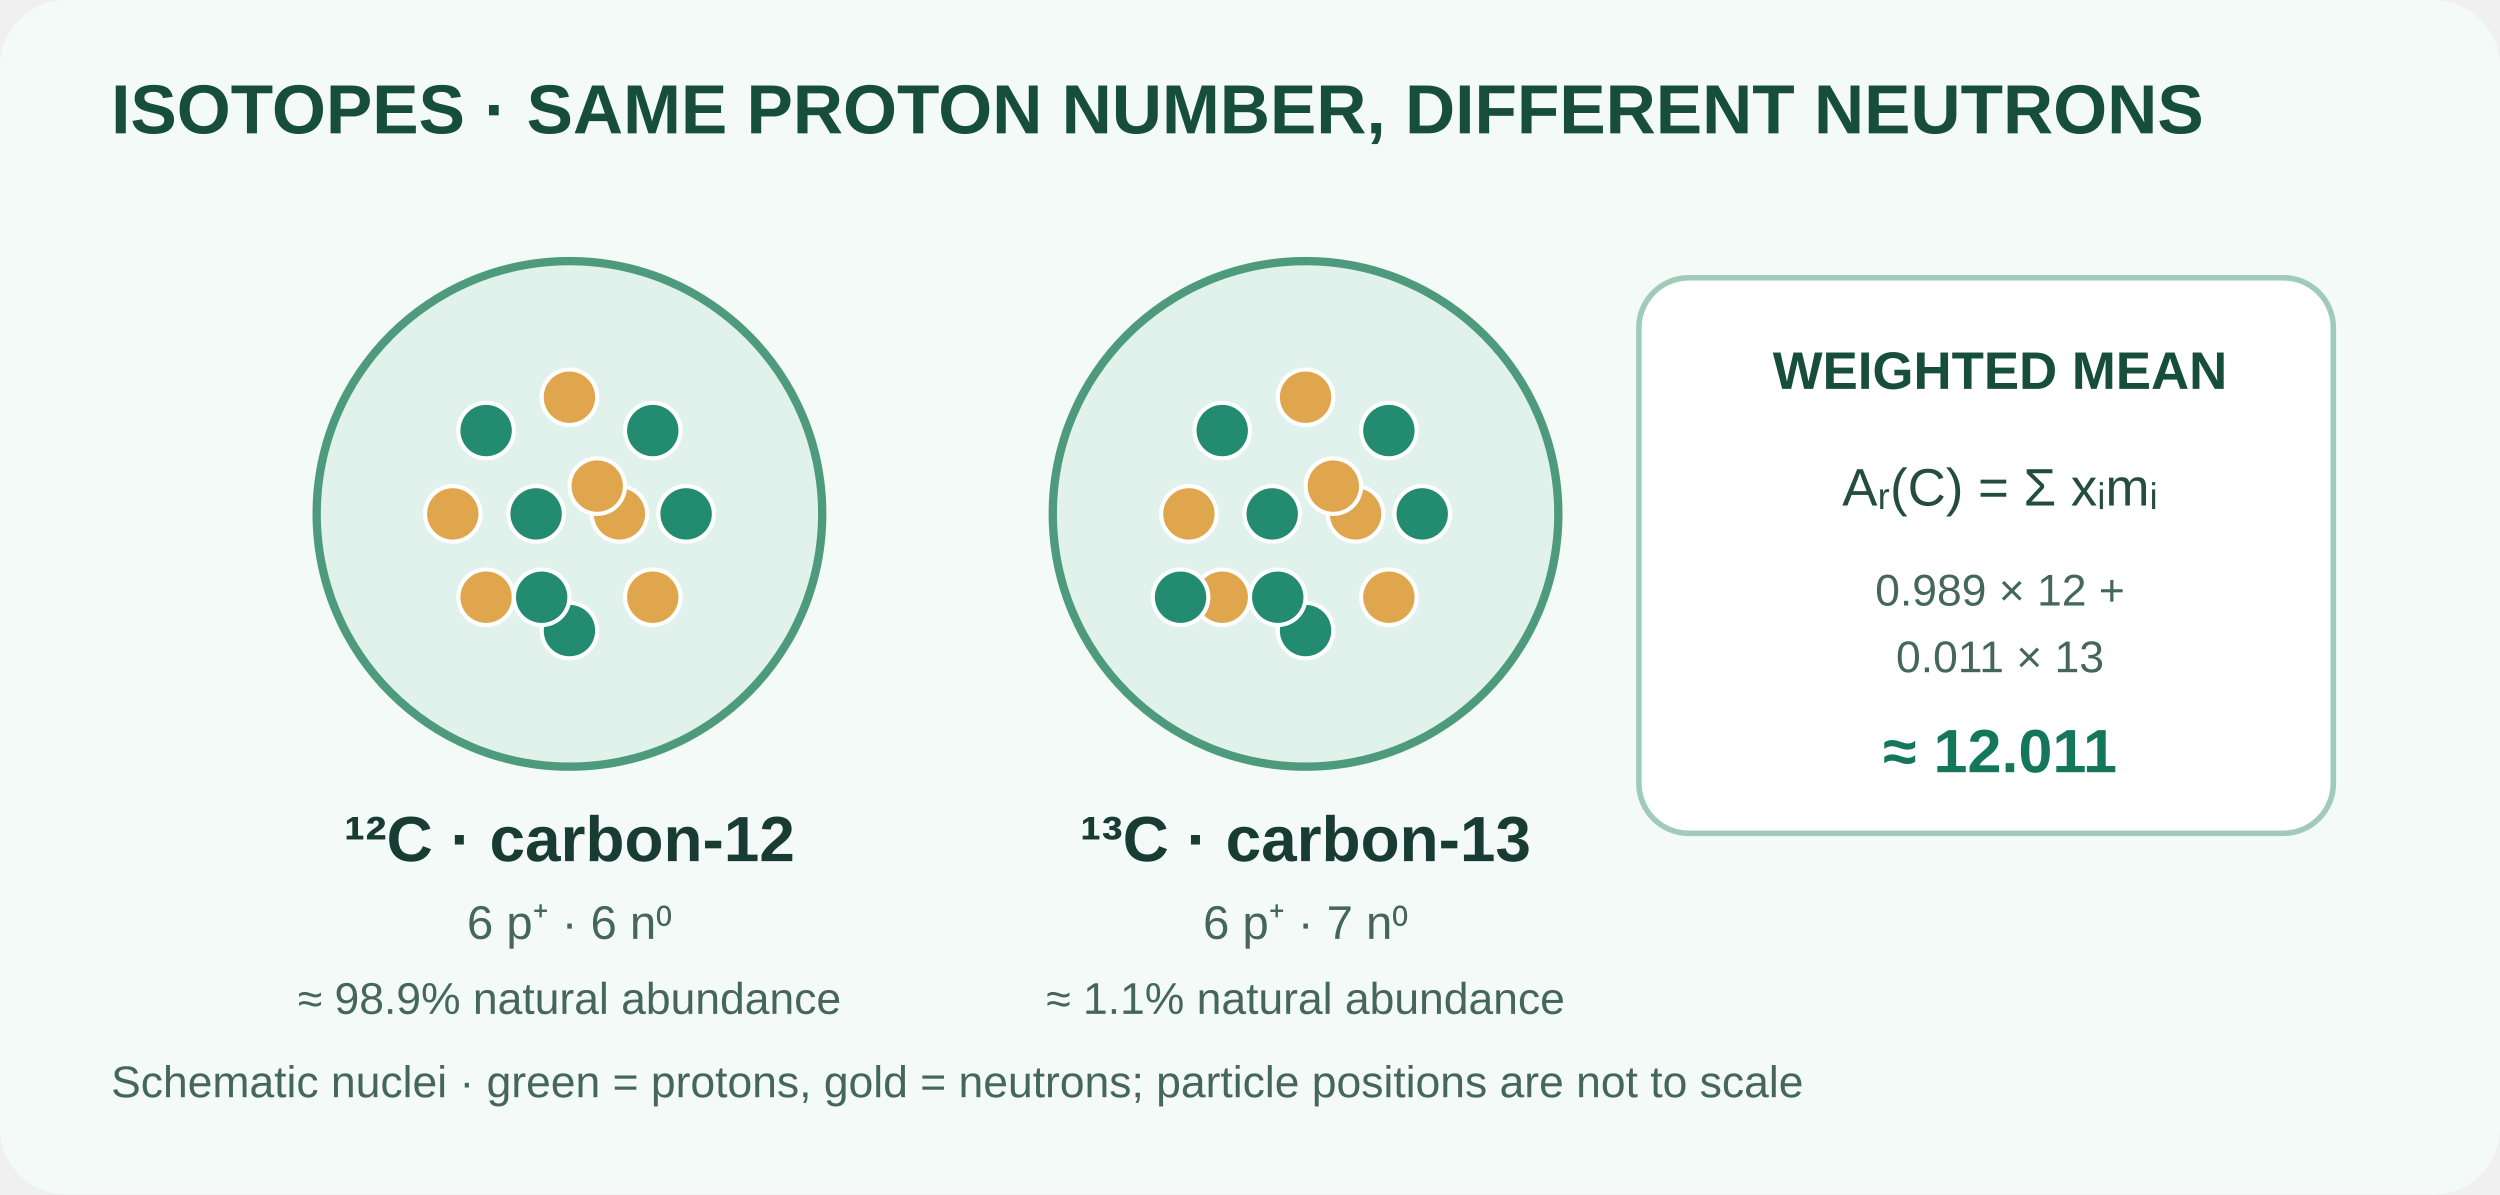
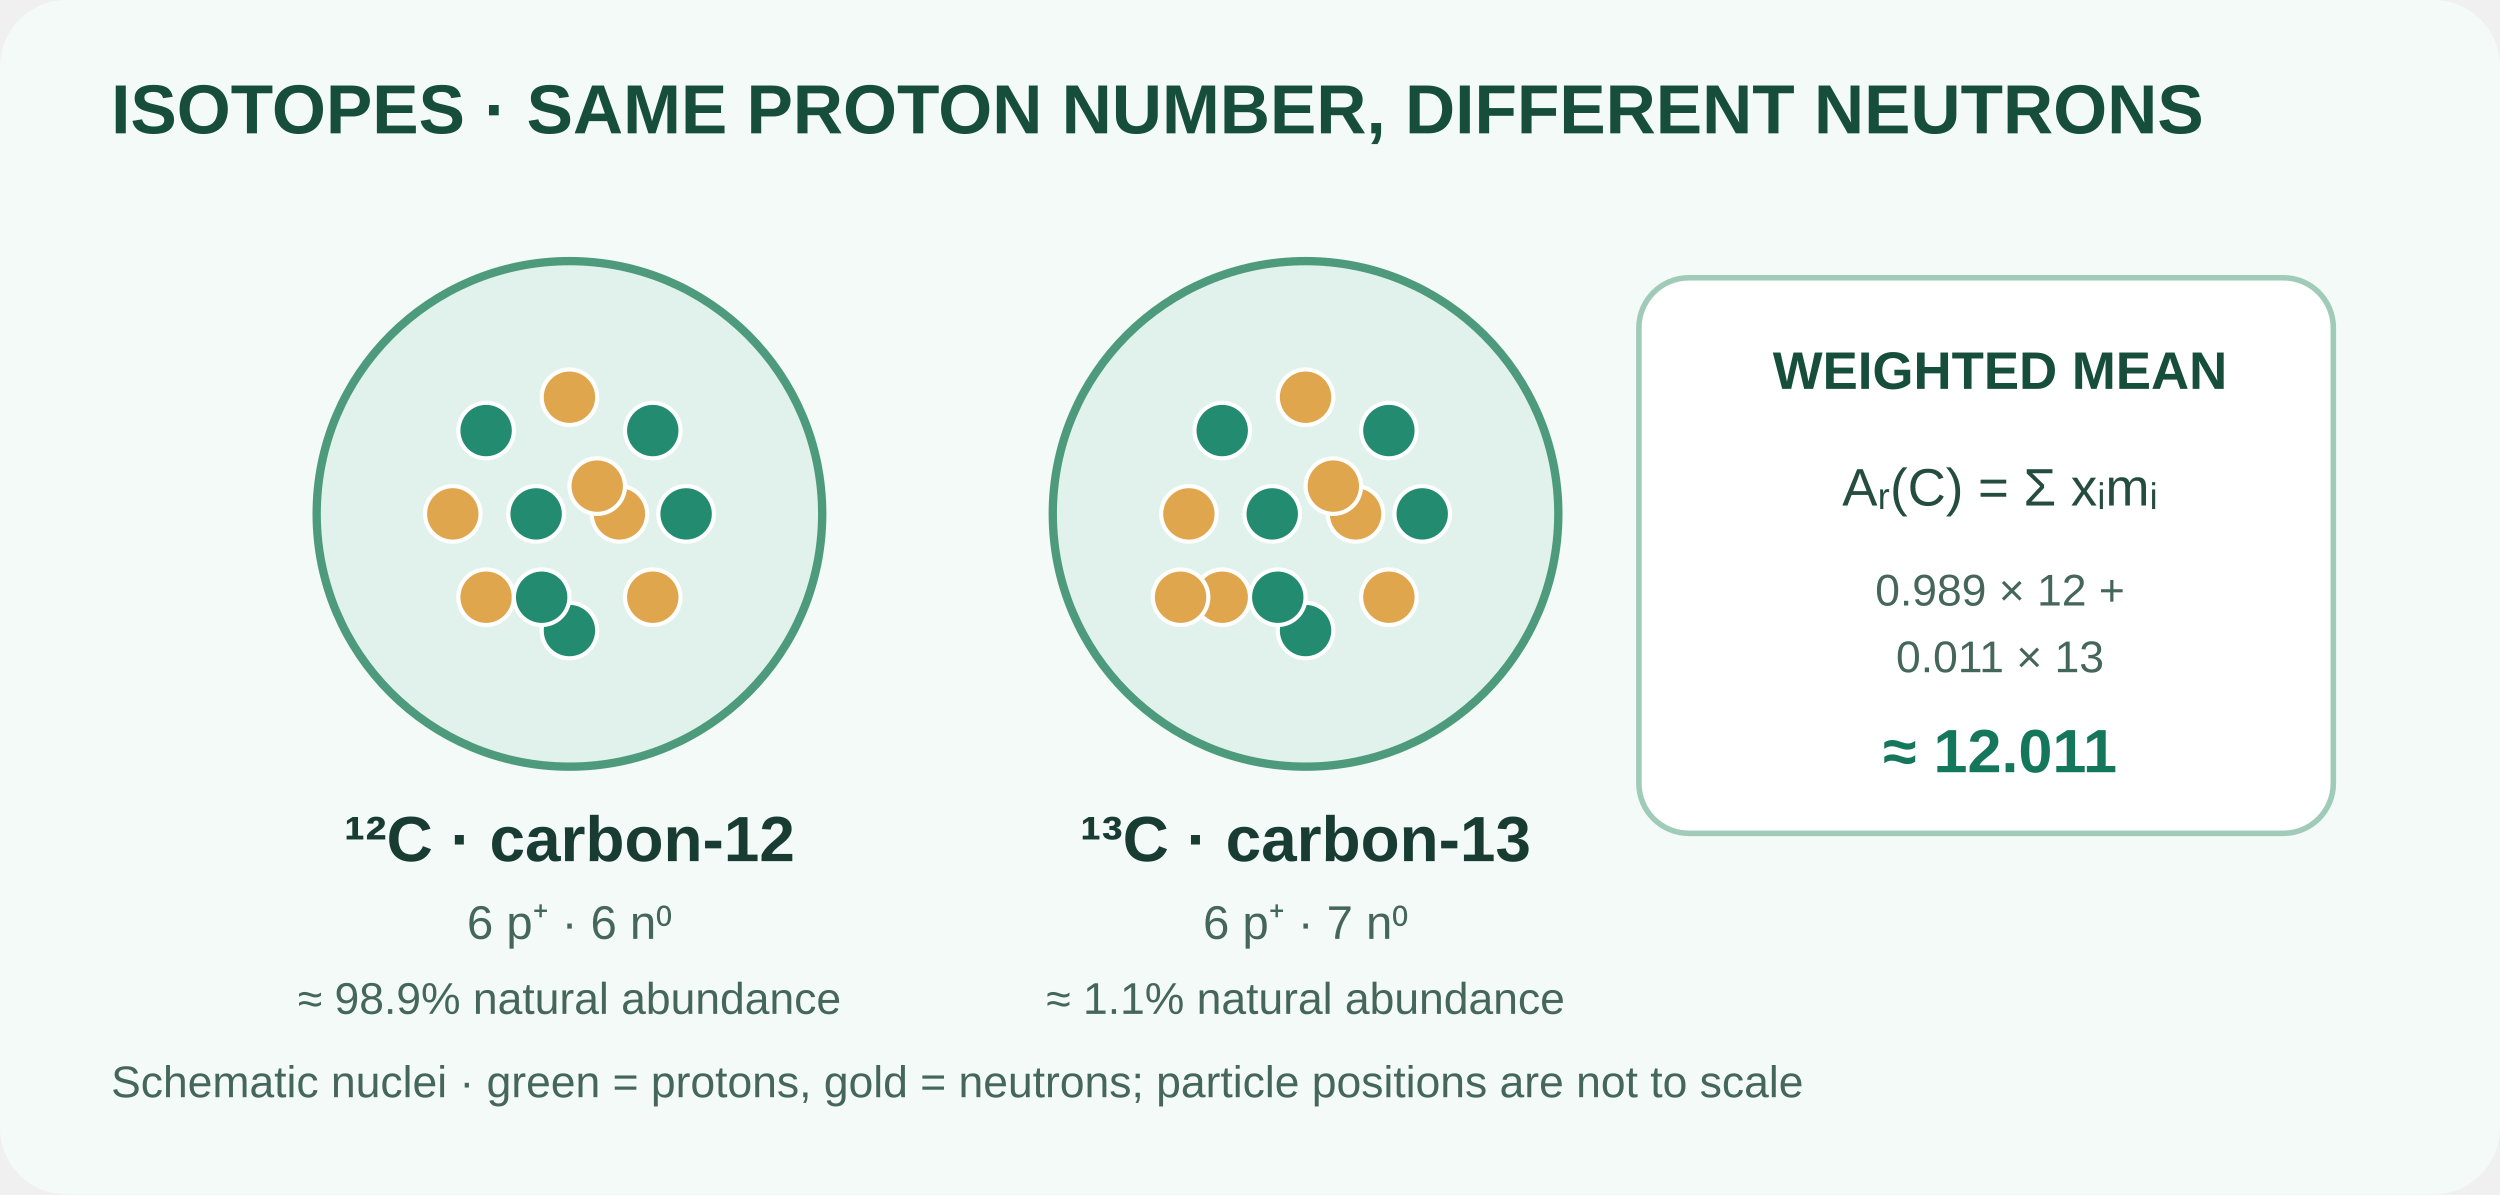
<svg xmlns="http://www.w3.org/2000/svg" viewBox="0 0 900 430" role="img" aria-labelledby="t d">
  <rect width="900" height="430" rx="24" fill="#f3faf7" />
  <text x="40" y="48" fill="#164e3b" font-family="Arial" font-size="25" font-weight="700">ISOTOPES · SAME PROTON NUMBER, DIFFERENT NEUTRONS</text>
  <g font-family="Arial" text-anchor="middle">
    <g transform="translate(205 185)">
      <circle r="91" fill="#e1f1eb" stroke="#4d9b7c" stroke-width="3" />
      <circle cx="-30" cy="-30" r="10" fill="#238b70" stroke="#fff" stroke-width="1.5" />
      <circle cx="0" cy="-42" r="10" fill="#e0a64d" stroke="#fff" stroke-width="1.5" />
      <circle cx="30" cy="-30" r="10" fill="#238b70" stroke="#fff" stroke-width="1.5" />
      <circle cx="-42" cy="0" r="10" fill="#e0a64d" stroke="#fff" stroke-width="1.5" />
      <circle cx="-12" cy="0" r="10" fill="#238b70" stroke="#fff" stroke-width="1.5" />
      <circle cx="18" cy="0" r="10" fill="#e0a64d" stroke="#fff" stroke-width="1.5" />
      <circle cx="42" cy="0" r="10" fill="#238b70" stroke="#fff" stroke-width="1.5" />
      <circle cx="-30" cy="30" r="10" fill="#e0a64d" stroke="#fff" stroke-width="1.5" />
      <circle cx="0" cy="42" r="10" fill="#238b70" stroke="#fff" stroke-width="1.5" />
      <circle cx="30" cy="30" r="10" fill="#e0a64d" stroke="#fff" stroke-width="1.5" />
      <circle cx="-10" cy="30" r="10" fill="#238b70" stroke="#fff" stroke-width="1.5" />
      <circle cx="10" cy="-10" r="10" fill="#e0a64d" stroke="#fff" stroke-width="1.5" />
      <text y="125" font-size="23" font-weight="700" fill="#183c31">¹²C · carbon-12</text>
      <text y="153" font-size="17" fill="#45665b">6 p⁺ · 6 n⁰</text>
      <text y="180" font-size="16" fill="#45665b">≈ 98.9% natural abundance</text>
    </g>
    <g transform="translate(470 185)">
      <circle r="91" fill="#e1f1eb" stroke="#4d9b7c" stroke-width="3" />
      <circle cx="-30" cy="-30" r="10" fill="#238b70" stroke="#fff" stroke-width="1.5" />
      <circle cx="0" cy="-42" r="10" fill="#e0a64d" stroke="#fff" stroke-width="1.5" />
      <circle cx="30" cy="-30" r="10" fill="#238b70" stroke="#fff" stroke-width="1.5" />
      <circle cx="-42" cy="0" r="10" fill="#e0a64d" stroke="#fff" stroke-width="1.5" />
      <circle cx="-12" cy="0" r="10" fill="#238b70" stroke="#fff" stroke-width="1.5" />
      <circle cx="18" cy="0" r="10" fill="#e0a64d" stroke="#fff" stroke-width="1.5" />
      <circle cx="42" cy="0" r="10" fill="#238b70" stroke="#fff" stroke-width="1.5" />
      <circle cx="-30" cy="30" r="10" fill="#e0a64d" stroke="#fff" stroke-width="1.5" />
      <circle cx="0" cy="42" r="10" fill="#238b70" stroke="#fff" stroke-width="1.5" />
      <circle cx="30" cy="30" r="10" fill="#e0a64d" stroke="#fff" stroke-width="1.5" />
      <circle cx="-10" cy="30" r="10" fill="#238b70" stroke="#fff" stroke-width="1.5" />
      <circle cx="10" cy="-10" r="10" fill="#e0a64d" stroke="#fff" stroke-width="1.5" />
-       <circle cx="-45" cy="30" r="10" fill="#238b70" stroke="#fff" stroke-width="1.5" />
+       <circle cx="-45" cy="30" r="10" fill="#e0a64d" stroke="#fff" stroke-width="1.5" />
      <text y="125" font-size="23" font-weight="700" fill="#183c31">¹³C · carbon-13</text>
      <text y="153" font-size="17" fill="#45665b">6 p⁺ · 7 n⁰</text>
      <text y="180" font-size="16" fill="#45665b">≈ 1.1% natural abundance</text>
    </g>
    <g transform="translate(720 190)">
      <rect x="-130" y="-90" width="250" height="200" rx="18" fill="#fff" stroke="#9fcbb8" stroke-width="2" />
      <text y="-50" font-size="19" font-weight="700" fill="#164e3b">WEIGHTED MEAN</text>
      <text y="-8" font-size="19" fill="#244d40">Aᵣ(C) = Σ xᵢmᵢ</text>
      <text y="28" font-size="16" fill="#45665b">0.989 × 12 +</text>
      <text y="52" font-size="16" fill="#45665b">0.011 × 13</text>
      <text y="88" font-size="22" font-weight="700" fill="#14765a">≈ 12.011</text>
    </g>
  </g>
  <text x="40" y="395" font-family="Arial" font-size="16" fill="#45665b">Schematic nuclei · green = protons, gold = neutrons; particle positions are not to scale</text>
</svg>
